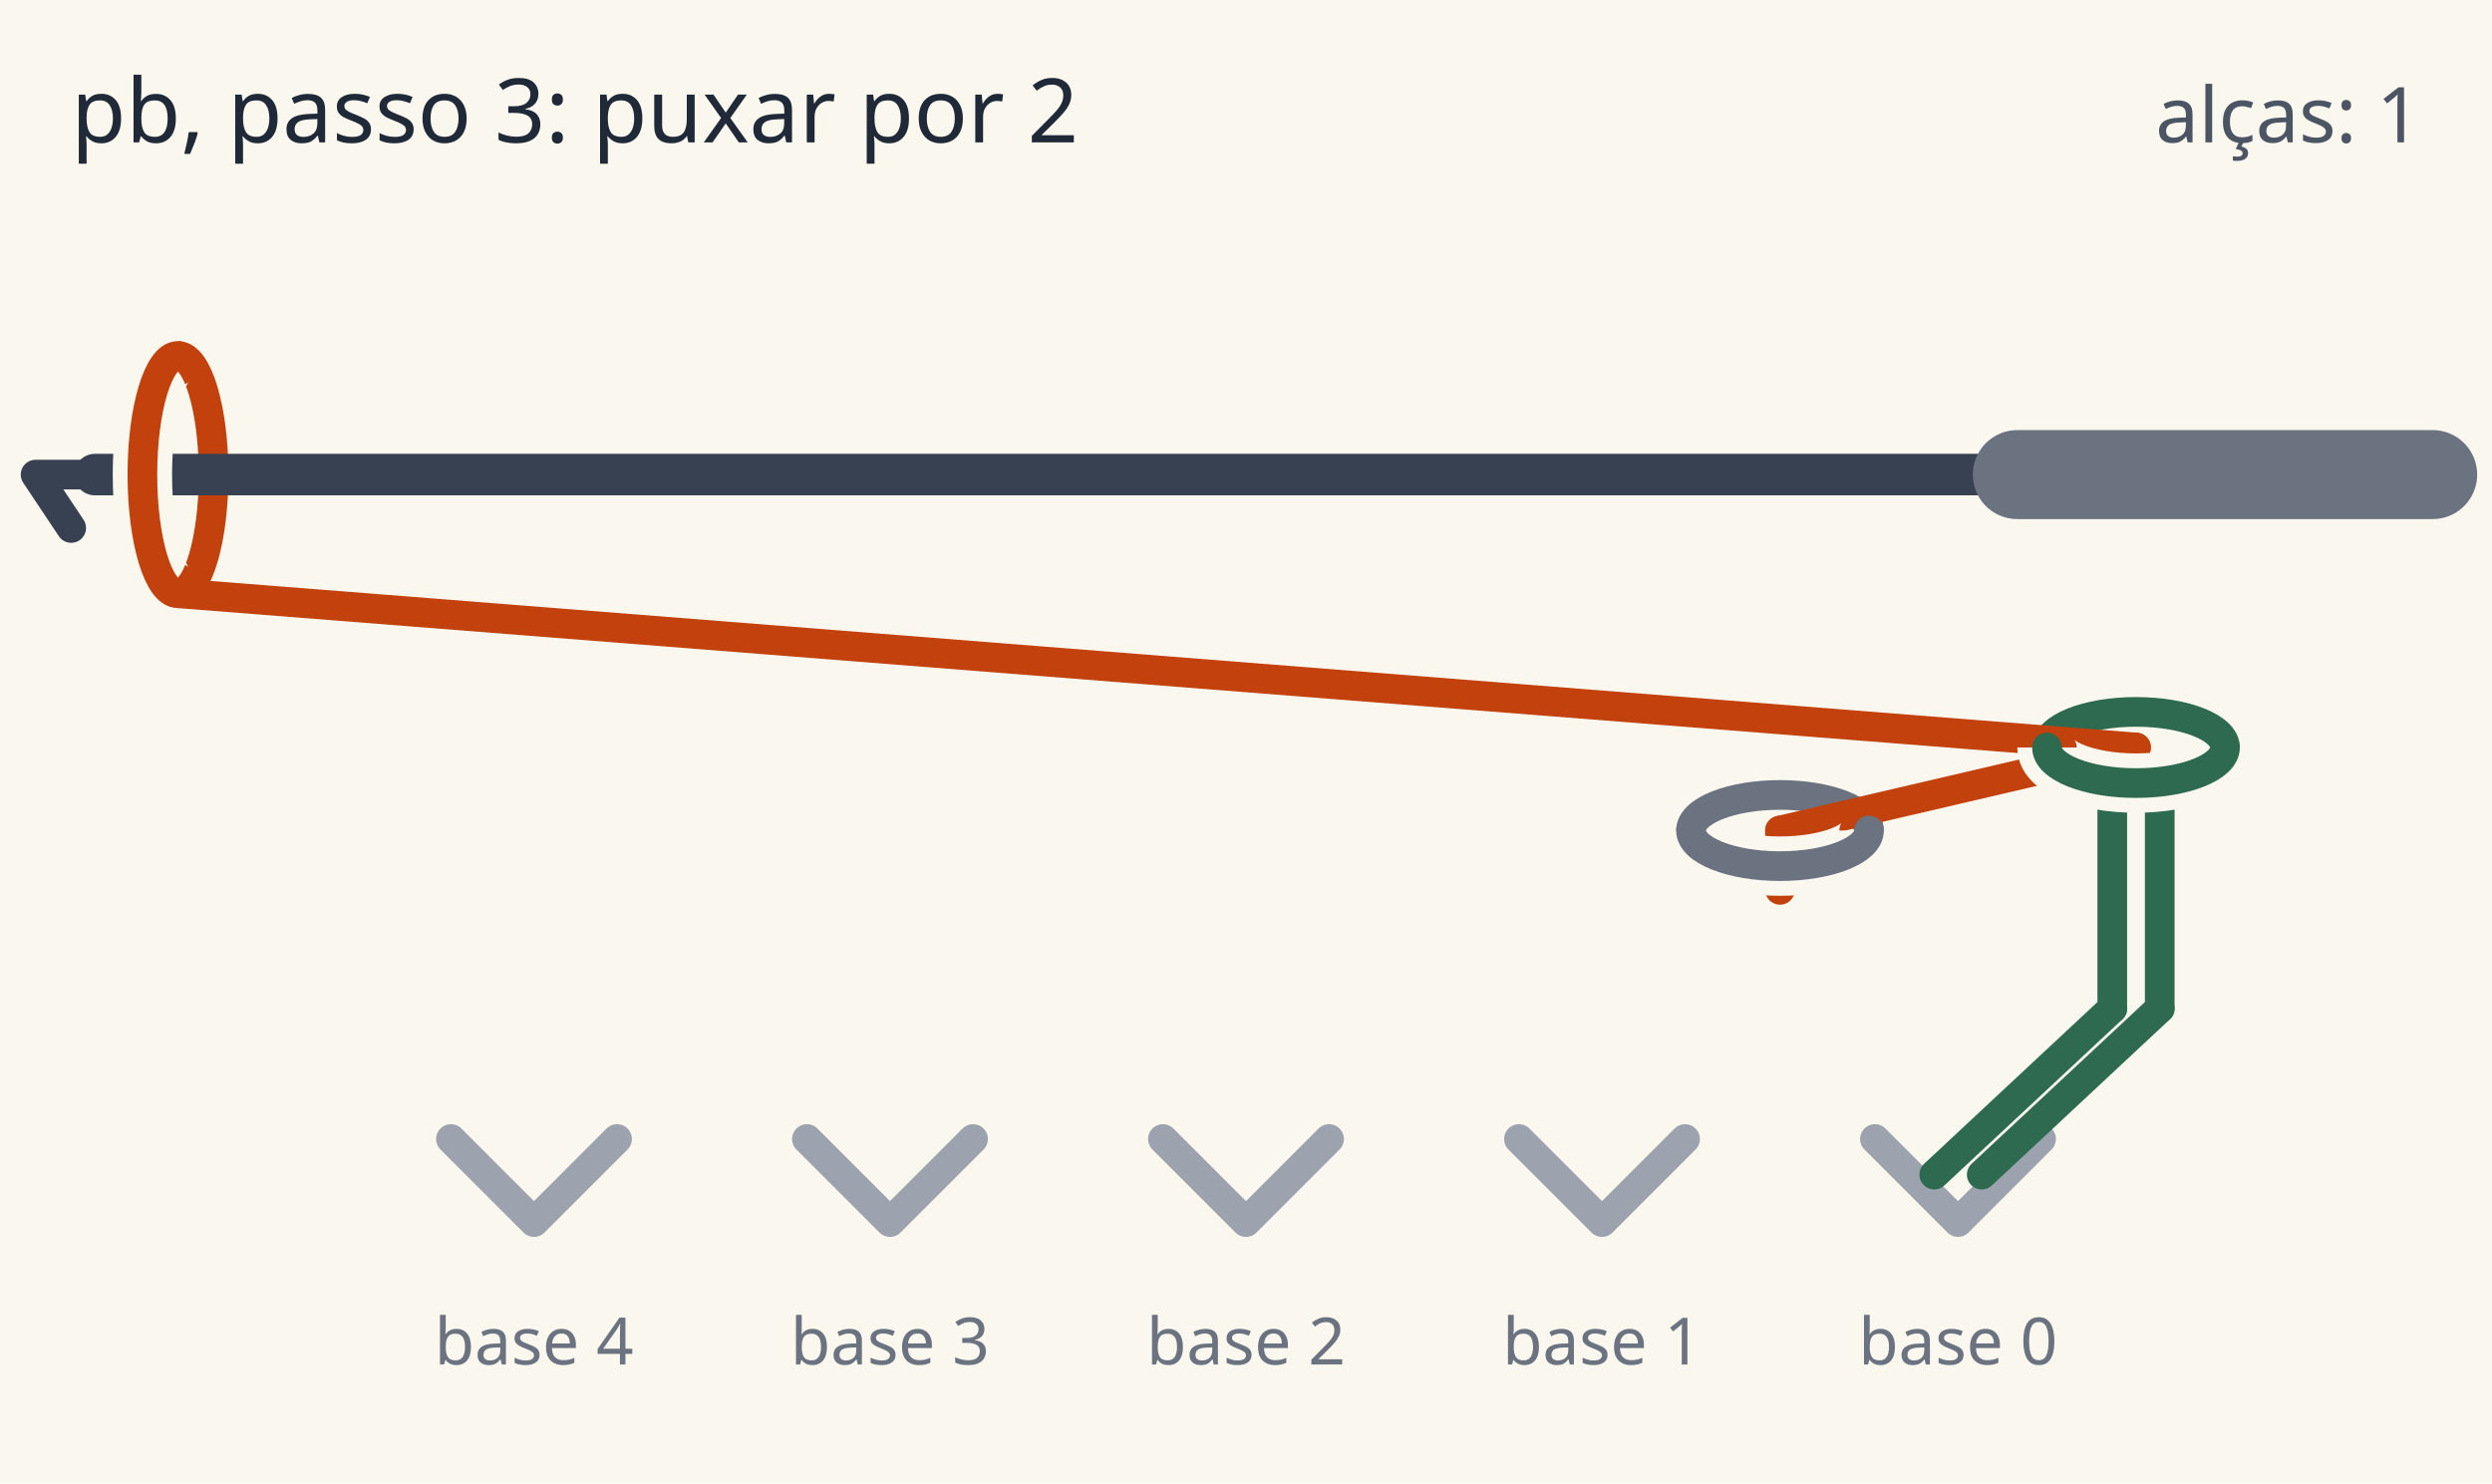
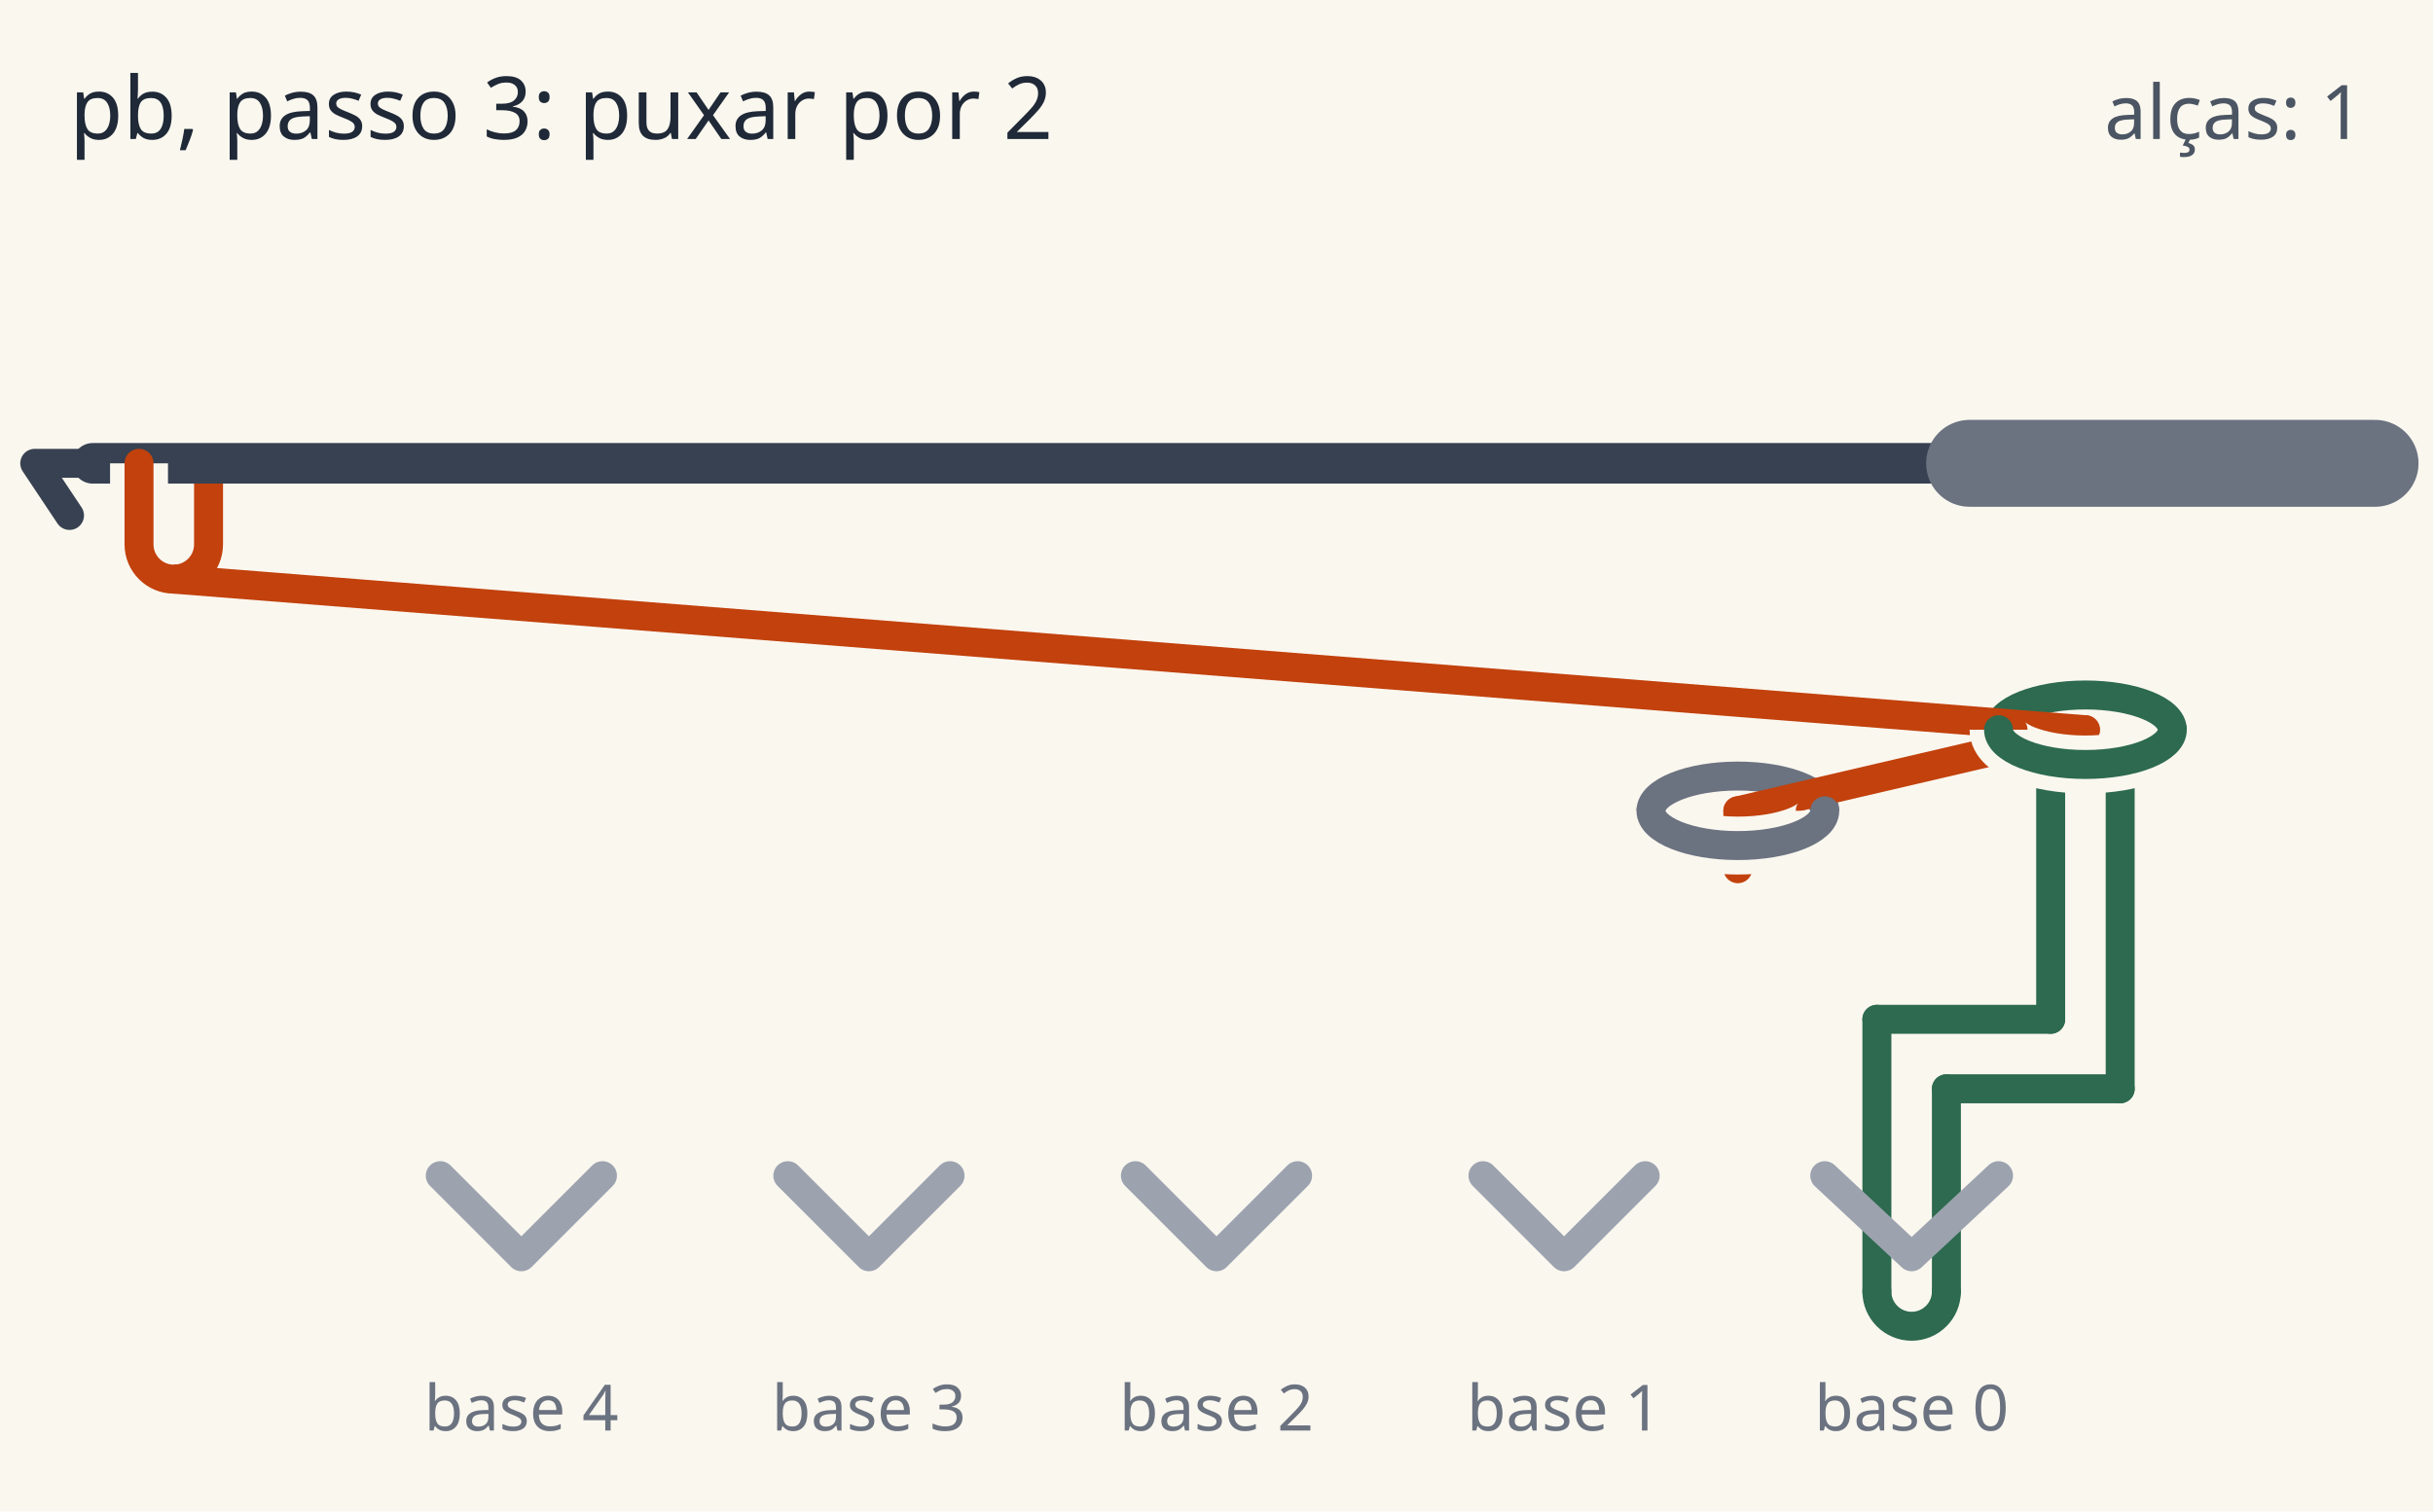
- <svg xmlns="http://www.w3.org/2000/svg" viewBox="0 0 420.0 250.0" width="420.0" height="250.0" font-family="sans-serif">
+ <svg xmlns="http://www.w3.org/2000/svg" viewBox="0 0 420.0 261.0" width="420.0" height="261.0" font-family="sans-serif">
  <rect width="100%" height="100%" fill="#faf7ef" />
  <text x="12" y="24" font-size="15" fill="#1f2937">pb, passo 3: puxar por 2</text>
  <text x="408.0" y="24" font-size="13" text-anchor="end" fill="#4b5563">alças: 1</text>
-   <path data-base-top="0" d="M 316.0 192.0 L 330.0 206.0 L 344.0 192.0" fill="none" stroke="#9ca3af" stroke-width="5" stroke-linecap="round" stroke-linejoin="round" />
-   <text x="330.0" y="230.0" font-size="11" text-anchor="middle" fill="#6b7280">base 0</text>
-   <path data-base-top="1" d="M 256.0 192.0 L 270.0 206.0 L 284.0 192.0" fill="none" stroke="#9ca3af" stroke-width="5" stroke-linecap="round" stroke-linejoin="round" />
-   <text x="270.0" y="230.0" font-size="11" text-anchor="middle" fill="#6b7280">base 1</text>
-   <path data-base-top="2" d="M 196.0 192.0 L 210.0 206.0 L 224.0 192.0" fill="none" stroke="#9ca3af" stroke-width="5" stroke-linecap="round" stroke-linejoin="round" />
-   <text x="210.0" y="230.0" font-size="11" text-anchor="middle" fill="#6b7280">base 2</text>
-   <path data-base-top="3" d="M 136.0 192.0 L 150.0 206.0 L 164.0 192.0" fill="none" stroke="#9ca3af" stroke-width="5" stroke-linecap="round" stroke-linejoin="round" />
-   <text x="150.0" y="230.0" font-size="11" text-anchor="middle" fill="#6b7280">base 3</text>
-   <path data-base-top="4" d="M 76.0 192.0 L 90.0 206.0 L 104.0 192.0" fill="none" stroke="#9ca3af" stroke-width="5" stroke-linecap="round" stroke-linejoin="round" />
-   <text x="90.0" y="230.0" font-size="11" text-anchor="middle" fill="#6b7280">base 4</text>
-   <line data-leg="1" data-base="0" data-side="l" data-seg="v" x1="364.0" y1="132.0" x2="364.0" y2="170.0" stroke="#2d6a4f" stroke-width="5" stroke-linecap="round" />
-   <line data-leg="1" data-base="0" data-side="l" data-seg="d" x1="364.0" y1="170.0" x2="334.0" y2="198.0" stroke="#2d6a4f" stroke-width="5" stroke-linecap="round" />
-   <line data-leg="1" data-base="0" data-side="r" data-seg="v" x1="356.0" y1="132.0" x2="356.0" y2="170.0" stroke="#2d6a4f" stroke-width="5" stroke-linecap="round" />
-   <line data-leg="1" data-base="0" data-side="r" data-seg="d" x1="356.0" y1="170.0" x2="326.0" y2="198.0" stroke="#2d6a4f" stroke-width="5" stroke-linecap="round" />
-   <path data-loop="0" data-kind="initial" data-on-hook="0" data-part="back" d="M 285.0 140.0 A 15 6 0 0 1 315.0 140.0" fill="none" stroke="#6b7280" stroke-width="5" stroke-linecap="round" />
-   <path data-loop="1" data-kind="pulled" data-on-hook="0" data-part="back" d="M 345.0 126.0 A 15 6 0 0 1 375.0 126.0" fill="none" stroke="#2d6a4f" stroke-width="5" stroke-linecap="round" />
-   <path data-loop="2" data-kind="yo" data-on-hook="1" data-part="back" d="M 30.0 60.0 A 6 20 0 0 1 30.0 100.0" fill="none" stroke="#c2410c" stroke-width="5" stroke-linecap="round" />
+   <text x="330.0" y="247.0" font-size="11" text-anchor="middle" fill="#6b7280">base 0</text>
+   <text x="270.0" y="247.0" font-size="11" text-anchor="middle" fill="#6b7280">base 1</text>
+   <text x="210.0" y="247.0" font-size="11" text-anchor="middle" fill="#6b7280">base 2</text>
+   <text x="150.0" y="247.0" font-size="11" text-anchor="middle" fill="#6b7280">base 3</text>
+   <text x="90.0" y="247.0" font-size="11" text-anchor="middle" fill="#6b7280">base 4</text>
+   <line data-leg="1" data-base="0" data-side="back" data-seg="0" x1="366.0" y1="132.0" x2="366.0" y2="188.0" stroke="#2d6a4f" stroke-width="5" stroke-linecap="round" />
+   <line data-leg="1" data-base="0" data-side="back" data-seg="1" x1="366.0" y1="188.0" x2="336.0" y2="188.0" stroke="#2d6a4f" stroke-width="5" stroke-linecap="round" />
+   <line data-leg="1" data-base="0" data-side="back" data-seg="2" x1="336.0" y1="188.0" x2="336.0" y2="223.0" stroke="#2d6a4f" stroke-width="5" stroke-linecap="round" />
+   <line data-leg="1" data-base="0" data-side="front" data-seg="0" x1="354.0" y1="132.0" x2="354.0" y2="176.0" stroke="#2d6a4f" stroke-width="5" stroke-linecap="round" />
+   <line data-leg="1" data-base="0" data-side="front" data-seg="1" x1="354.0" y1="176.0" x2="324.0" y2="176.0" stroke="#2d6a4f" stroke-width="5" stroke-linecap="round" />
+   <line data-leg="1" data-base="0" data-side="front" data-seg="2" x1="324.0" y1="176.0" x2="324.0" y2="223.0" stroke="#2d6a4f" stroke-width="5" stroke-linecap="round" />
+   <path data-leg-curve="1" data-base="0" d="M 336.0 223.0 A 6 6 0 0 1 324.0 223.0" fill="none" stroke="#2d6a4f" stroke-width="5" stroke-linecap="round" />
+   <path data-base-top="0" data-cx="330.0" data-hw="15.0" d="M 315.0 203.0 L 330.0 217.0 L 345.0 203.0" fill="none" stroke="#9ca3af" stroke-width="5" stroke-linecap="round" stroke-linejoin="round" />
+   <path data-base-top="1" data-cx="270.0" data-hw="14.0" d="M 256.0 203.0 L 270.0 217.0 L 284.0 203.0" fill="none" stroke="#9ca3af" stroke-width="5" stroke-linecap="round" stroke-linejoin="round" />
+   <path data-base-top="2" data-cx="210.0" data-hw="14.0" d="M 196.0 203.0 L 210.0 217.0 L 224.0 203.0" fill="none" stroke="#9ca3af" stroke-width="5" stroke-linecap="round" stroke-linejoin="round" />
+   <path data-base-top="3" data-cx="150.0" data-hw="14.0" d="M 136.0 203.0 L 150.0 217.0 L 164.0 203.0" fill="none" stroke="#9ca3af" stroke-width="5" stroke-linecap="round" stroke-linejoin="round" />
+   <path data-base-top="4" data-cx="90.0" data-hw="14.0" d="M 76.0 203.0 L 90.0 217.0 L 104.0 203.0" fill="none" stroke="#9ca3af" stroke-width="5" stroke-linecap="round" stroke-linejoin="round" />
+   <path data-loop="0" data-kind="initial" data-on-hook="0" data-part="back" data-cx="300.0" data-cy="140.0" d="M 285.0 140.0 A 15 6 0 0 1 315.0 140.0" fill="none" stroke="#6b7280" stroke-width="5" stroke-linecap="round" />
+   <path data-loop="1" data-kind="pulled" data-on-hook="0" data-part="back" data-cx="360.0" data-cy="126.0" d="M 345.0 126.0 A 15 6 0 0 1 375.0 126.0" fill="none" stroke="#2d6a4f" stroke-width="5" stroke-linecap="round" />
+   <path data-loop="2" data-kind="yo" data-on-hook="1" data-part="back" data-cx="30.0" data-cy="80.0" d="M 36.0 80.0 L 36.0 94.0 A 6 6 0 0 1 30.0 100.0" fill="none" stroke="#c2410c" stroke-width="5" stroke-linecap="round" />
  <line data-hook="1" x1="404.0" y1="80" x2="16.0" y2="80" stroke="#374151" stroke-width="7" stroke-linecap="round" />
  <line data-hook-handle="1" x1="410.0" y1="80" x2="340.0" y2="80" stroke="#6b7280" stroke-width="15" stroke-linecap="round" />
  <path data-hook-tip="1" d="M 18.0 80 L 6.0 80 L 12.0 89" fill="none" stroke="#374151" stroke-width="5" stroke-linecap="round" stroke-linejoin="round" />
  <line data-strand="2" data-draw="1" data-through="1" x1="30.0" y1="100.0" x2="360.0" y2="126.0" stroke="#c2410c" stroke-width="5" stroke-linecap="round" />
  <line data-strand="2" data-draw="1" data-through="0" x1="360.0" y1="126.0" x2="300.0" y2="140.0" stroke="#c2410c" stroke-width="5" stroke-linecap="round" />
  <line data-strand="2" data-draw="1" data-exit="1" x1="300.0" y1="140.0" x2="300.0" y2="150.0" stroke="#c2410c" stroke-width="5" stroke-linecap="round" />
  <path d="M 285.0 140.0 A 15 6 0 0 0 315.0 140.0" fill="none" stroke="#faf7ef" stroke-width="10" stroke-linecap="butt" />
-   <path data-loop="0" data-kind="initial" data-on-hook="0" data-part="front" d="M 285.0 140.0 A 15 6 0 0 0 315.0 140.0" fill="none" stroke="#6b7280" stroke-width="5" stroke-linecap="round" />
+   <path data-loop="0" data-kind="initial" data-on-hook="0" data-part="front" data-cx="300.0" data-cy="140.0" d="M 285.0 140.0 A 15 6 0 0 0 315.0 140.0" fill="none" stroke="#6b7280" stroke-width="5" stroke-linecap="round" />
  <path d="M 345.0 126.0 A 15 6 0 0 0 375.0 126.0" fill="none" stroke="#faf7ef" stroke-width="10" stroke-linecap="butt" />
-   <path data-loop="1" data-kind="pulled" data-on-hook="0" data-part="front" d="M 345.0 126.0 A 15 6 0 0 0 375.0 126.0" fill="none" stroke="#2d6a4f" stroke-width="5" stroke-linecap="round" />
-   <path d="M 30.0 60.0 A 6 20 0 0 0 30.0 100.0" fill="none" stroke="#faf7ef" stroke-width="10" stroke-linecap="butt" />
-   <path data-loop="2" data-kind="yo" data-on-hook="1" data-part="front" d="M 30.0 60.0 A 6 20 0 0 0 30.0 100.0" fill="none" stroke="#c2410c" stroke-width="5" stroke-linecap="round" />
+   <path data-loop="1" data-kind="pulled" data-on-hook="0" data-part="front" data-cx="360.0" data-cy="126.0" d="M 345.0 126.0 A 15 6 0 0 0 375.0 126.0" fill="none" stroke="#2d6a4f" stroke-width="5" stroke-linecap="round" />
+   <path d="M 30.0 100.0 A 6 6 0 0 1 24.0 94.0 L 24.0 80.0" fill="none" stroke="#faf7ef" stroke-width="10" stroke-linecap="butt" />
+   <path data-loop="2" data-kind="yo" data-on-hook="1" data-part="front" data-cx="30.0" data-cy="80.0" d="M 30.0 100.0 A 6 6 0 0 1 24.0 94.0 L 24.0 80.0" fill="none" stroke="#c2410c" stroke-width="5" stroke-linecap="round" />
</svg>
